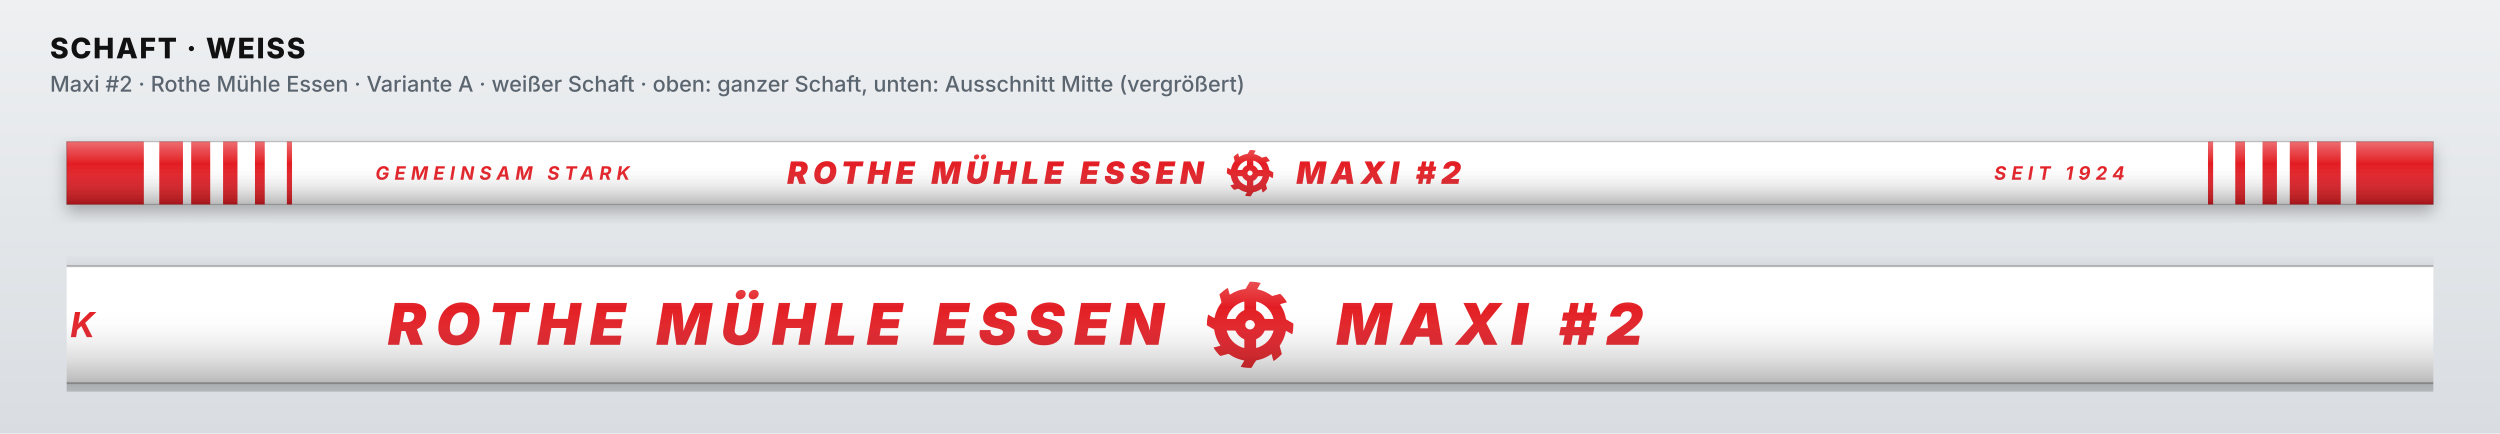
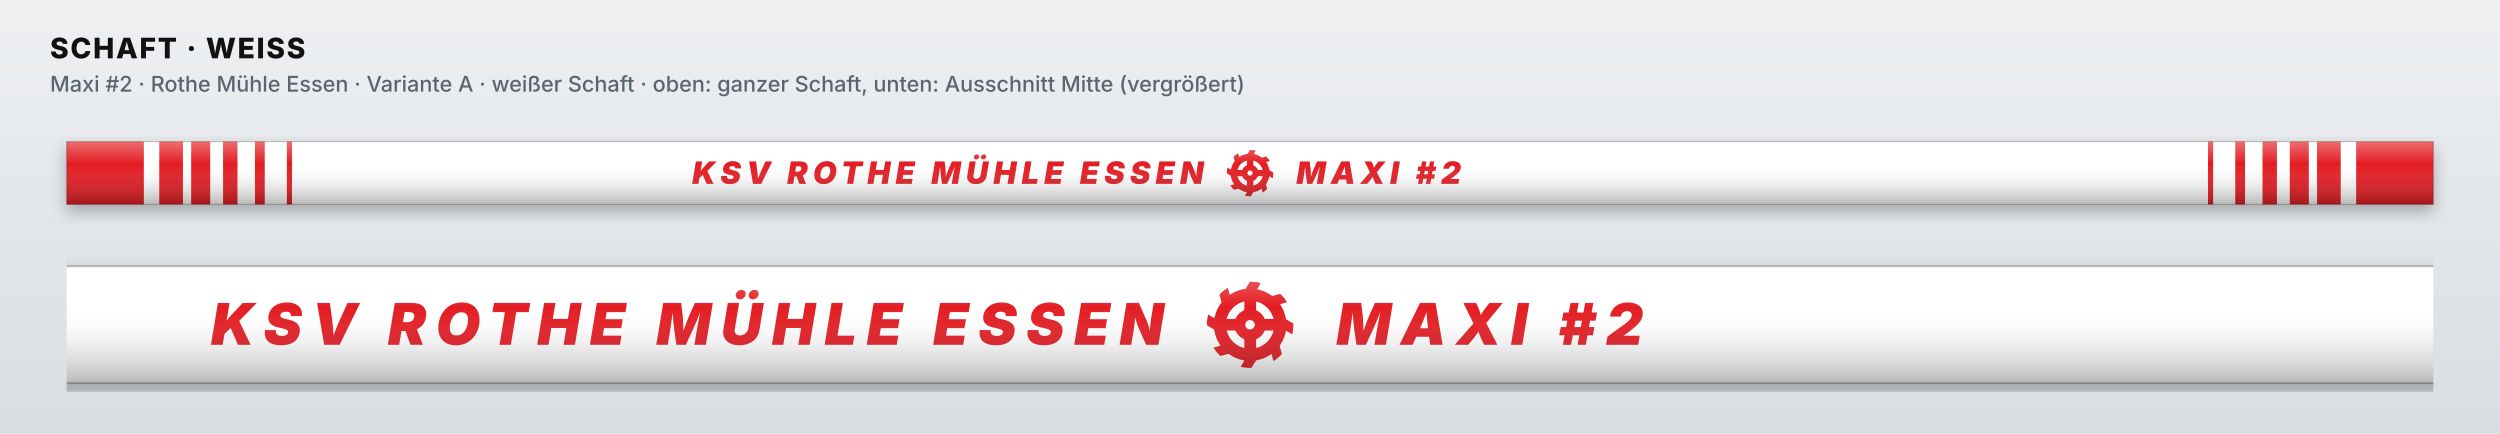
<svg xmlns="http://www.w3.org/2000/svg" width="3000" height="520" viewBox="0 0 3000 520">
  <defs>
    <linearGradient id="redG" x1="0" y1="0" x2="1" y2="0.35">
      <stop offset="0" stop-color="#E31E24" />
      <stop offset="0.55" stop-color="#E31E24" />
      <stop offset="1" stop-color="#B5121B" />
    </linearGradient>
    <linearGradient id="gloss" x1="0" y1="0" x2="0" y2="1">
      <stop offset="0" stop-color="#fff" stop-opacity="0.16" />
      <stop offset="0.45" stop-color="#fff" stop-opacity="0" />
      <stop offset="1" stop-color="#000" stop-opacity="0.10" />
    </linearGradient>
    <linearGradient id="bgG" x1="0" y1="0" x2="0" y2="1">
      <stop offset="0" stop-color="#EEF0F2" />
      <stop offset="1" stop-color="#D9DDE1" />
    </linearGradient>
    <linearGradient id="tube" x1="0" y1="0" x2="0" y2="1">
      <stop offset="0" stop-color="#fff" stop-opacity="0.35" />
      <stop offset="0.35" stop-color="#fff" stop-opacity="0" />
      <stop offset="1" stop-color="#000" stop-opacity="0.28" />
    </linearGradient>
    <pattern id="carbon" width="8" height="8" patternUnits="userSpaceOnUse">
      <rect width="8" height="8" fill="#141518" />
      <path d="M0 8L8 0" stroke="#24262b" stroke-width="2.4" />
    </pattern>
    <filter id="sh" x="-10%" y="-20%" width="120%" height="150%">
      <feDropShadow dx="0" dy="14" stdDeviation="16" flood-color="#000" flood-opacity="0.28" />
    </filter>
    <clipPath id="bladeClip">
      <path d="M-140 205 L-40 200 C200 185 400 70 800 25 C1150 -12 1600 -5 1800 22 C1920 40 1965 90 1955 190 C1945 330 1930 430 1900 510 C1860 620 1780 690 1640 740 C1450 805 1250 830 1100 823 C850 812 600 740 420 640 C250 545 150 380 -40 345 L-140 340 Z" />
    </clipPath>
  </defs>
  <rect width="3000" height="520" fill="url(#bgG)" />
  <text x="60" y="70" font-family="Inter, 'Inter Display', Arial, sans-serif" font-weight="800" font-style="normal" font-size="34" fill="#111" text-anchor="start" letter-spacing="2">SCHAFT · WEISS</text>
  <text x="60" y="110" font-family="Inter, 'Inter Display', Arial, sans-serif" font-weight="500" font-style="normal" font-size="26" fill="#5b6570" text-anchor="start" letter-spacing="0">Maxi #2 · Rothe Mühle Essen · Variante A · weißer Schaft · oben: ganzer Schaft, unten: Ausschnitt Mitte (vergrößert)</text>
  <g transform="translate(80 170) scale(0.6173913)" filter="url(#sh)">
    <rect width="4600" height="122" fill="#FFFFFF" />
    <rect width="150" height="122" fill="#E31E24" />
    <rect x="4450" width="150" height="122" fill="#E31E24" />
    <rect x="180" width="46" height="122" fill="#E31E24" />
    <rect x="242" width="37" height="122" fill="#E31E24" />
    <rect x="304" width="28" height="122" fill="#E31E24" />
    <rect x="366" width="19" height="122" fill="#E31E24" />
    <rect x="428" width="10" height="122" fill="#E31E24" />
    <rect x="4374" width="46" height="122" fill="#E31E24" />
    <rect x="4321" width="37" height="122" fill="#E31E24" />
    <rect x="4268" width="28" height="122" fill="#E31E24" />
    <rect x="4215" width="19" height="122" fill="#E31E24" />
    <rect x="4162" width="10" height="122" fill="#E31E24" />
    <path d="M227.1 86.3L232.0 86.1L247.3 87.2L256.0 88.4L266.7 90.7L267.3 91.3L267.1 92.3L255.7 112.0L254.9 113.7L255.0 114.4L274.7 120.0L286.5 125.0L299.3 132.0L310.3 139.3L311.7 139.5L339.3 132.0L341.0 132.0L342.0 132.8L348.2 139.0L357.3 150.0L365.6 162.3L365.4 163.3L364.7 163.7L341.3 170.0L340.5 170.7L350.4 188.3L355.3 199.7L359.4 212.3L362.5 226.3L363.7 227.6L388.7 242.0L389.7 243.3L390.0 245.3L389.2 264.0L387.4 276.7L386.0 282.3L385.3 282.7L384.3 282.4L363.3 270.4L362.0 270.5L359.3 282.3L355.2 295.0L350.3 306.3L344.3 317.3L338.9 325.7L339.8 330.7L346.5 355.7L346.4 357.3L345.3 358.7L335.0 368.7L325.0 376.9L316.3 382.7L315.4 382.3L314.9 381.3L309.1 359.7L308.3 357.5L307.7 357.2L298.0 363.4L288.3 368.6L277.0 373.6L264.7 377.6L251.3 380.7L250.0 381.7L246.3 388.0L244.7 389.2L234.1 407.3L232.7 408.6L230.0 408.8L221.0 408.6L208.0 407.6L193.8 405.0L193.4 404.3L193.6 403.3L205.3 383.0L205.9 381.7L205.7 381.0L191.7 377.7L179.3 373.6L169.7 369.5L162.3 365.6L147.7 356.5L144.0 357.0L118.7 363.8L116.7 364.0L115.2 363.0L107.9 355.7L99.7 345.7L91.4 333.7L91.7 332.9L92.7 332.3L114.3 326.5L116.5 325.7L116.9 325.0L111.7 317.0L105.7 306.0L100.7 294.1L96.7 281.3L93.5 265.7L91.7 264.1L67.3 250.0L66.5 249.0L66.3 247.7L66.7 235.0L67.6 226.0L70.7 210.3L71.3 209.8L72.3 210.0L92.3 221.6L93.7 222.2L94.5 222.0L99.8 203.0L105.6 188.7L111.8 177.3L120.6 164.3L120.4 161.0L113.5 135.3L113.8 133.3L116.0 131.0L131.0 118.1L144.0 109.6L144.7 109.7L145.3 110.6L150.8 131.0L151.7 134.0L152.3 134.7L167.7 126.0L181.3 120.1L194.3 116.1L210.7 113.0L212.3 111.1L225.7 88.0ZM205.0 160.3L193.7 164.1L181.3 170.2L172.5 176.3L167.6 180.3L161.7 186.2L154.7 194.8L150.7 200.7L146.7 208.1L143.7 215.1L140.7 224.3L140.8 225.3L142.0 225.8L173.0 225.6L177.7 217.0L180.7 212.5L187.7 204.7L196.3 198.0L206.0 192.8L206.5 190.7L206.5 162.0L206.0 160.3ZM251.0 160.6L250.5 163.0L250.5 191.3L251.0 193.2L258.3 197.0L263.0 200.1L271.0 207.1L277.3 215.1L282.6 225.0L283.3 225.6L315.0 225.7L315.5 224.3L313.3 217.0L309.3 207.7L305.3 200.3L301.2 194.3L294.7 186.3L289.0 180.7L283.7 176.3L275.0 170.3L267.7 166.3L260.0 163.0L253.7 161.0ZM224.0 230.0L220.7 231.1L217.3 233.0L214.7 235.3L212.6 238.0L210.8 242.0L210.1 245.3L210.0 248.3L210.6 252.0L211.9 255.3L213.9 258.3L216.2 260.7L219.0 262.6L221.7 263.8L225.7 264.8L231.7 264.4L236.3 262.6L239.0 260.7L241.3 258.3L243.3 255.3L244.9 251.0L246.0 249.3L246.0 245.3L242.2 237.3L239.6 234.3L237.0 232.3L231.3 230.0L228.0 229.7ZM141.3 269.0L140.7 270.0L141.7 273.7L146.7 286.4L150.7 293.7L154.9 300.0L162.0 308.7L167.0 313.6L174.0 319.4L181.7 324.5L189.0 328.4L196.3 331.6L203.3 333.8L206.0 334.1L206.5 332.3L206.5 303.3L206.0 301.7L196.7 296.8L187.5 289.7L180.7 282.0L177.7 277.5L173.0 269.1ZM283.7 268.9L282.6 269.7L277.2 279.7L271.0 287.4L264.0 293.7L258.3 297.5L251.3 301.1L250.6 302.3L250.5 332.0L251.0 333.9L253.3 333.7L260.0 331.5L267.0 328.5L273.3 325.2L282.3 319.3L289.2 313.7L295.2 307.7L300.4 301.3L305.3 294.1L309.3 286.9L313.1 278.0L315.4 270.7L315.4 269.3L314.0 268.9Z" fill="#E31E24" fill-rule="evenodd" opacity="1" transform="translate(2236.529 -7.860606) scale(0.2787879)" />
-     <text x="2210" y="82" font-family="Inter, 'Inter Display', Arial, sans-serif" font-weight="900" font-style="italic" font-size="60" fill="#E31E24" text-anchor="end" letter-spacing="10">ROTHE MÜHLE ESSEN</text>
+     <text x="2210" y="82" font-family="Inter, 'Inter Display', Arial, sans-serif" font-weight="900" font-style="italic" font-size="60" fill="#E31E24" text-anchor="end" letter-spacing="10">KSV ROTHE MÜHLE ESSEN</text>
    <text x="2390" y="82" font-family="Inter, 'Inter Display', Arial, sans-serif" font-weight="900" font-style="italic" font-size="60" fill="#E31E24" text-anchor="start" letter-spacing="10">MAXI  #2</text>
-     <text x="600" y="74" font-family="Inter, 'Inter Display', Arial, sans-serif" font-weight="700" font-style="italic" font-size="36" fill="#E31E24" text-anchor="start" letter-spacing="10">GEMEINSAM STARK</text>
-     <text x="4000" y="74" font-family="Inter, 'Inter Display', Arial, sans-serif" font-weight="700" font-style="italic" font-size="36" fill="#E31E24" text-anchor="end" letter-spacing="10">SEIT 1924</text>
    <rect width="4600" height="122" fill="url(#tube)" />
    <rect width="4600" height="122" fill="none" stroke="#000" stroke-opacity="0.25" stroke-width="2" />
  </g>
  <svg x="80" y="300" width="2840" height="170" viewBox="1065.217 -16.913 2469.565 147.826">
    <g filter="url(#sh)">
      <rect width="4600" height="122" fill="#FFFFFF" />
      <rect width="150" height="122" fill="#E31E24" />
      <rect x="4450" width="150" height="122" fill="#E31E24" />
      <rect x="180" width="46" height="122" fill="#E31E24" />
      <rect x="242" width="37" height="122" fill="#E31E24" />
      <rect x="304" width="28" height="122" fill="#E31E24" />
      <rect x="366" width="19" height="122" fill="#E31E24" />
      <rect x="428" width="10" height="122" fill="#E31E24" />
      <rect x="4374" width="46" height="122" fill="#E31E24" />
      <rect x="4321" width="37" height="122" fill="#E31E24" />
      <rect x="4268" width="28" height="122" fill="#E31E24" />
      <rect x="4215" width="19" height="122" fill="#E31E24" />
      <rect x="4162" width="10" height="122" fill="#E31E24" />
      <path d="M227.1 86.3L232.0 86.1L247.3 87.2L256.0 88.4L266.7 90.7L267.3 91.3L267.1 92.3L255.7 112.0L254.9 113.7L255.0 114.4L274.7 120.0L286.5 125.0L299.3 132.0L310.3 139.3L311.7 139.5L339.3 132.0L341.0 132.0L342.0 132.8L348.2 139.0L357.3 150.0L365.6 162.3L365.4 163.3L364.7 163.7L341.3 170.0L340.5 170.7L350.4 188.3L355.3 199.7L359.4 212.3L362.5 226.3L363.7 227.6L388.7 242.0L389.7 243.3L390.0 245.3L389.2 264.0L387.4 276.7L386.0 282.3L385.3 282.7L384.3 282.4L363.3 270.4L362.0 270.5L359.3 282.3L355.2 295.0L350.3 306.3L344.3 317.3L338.9 325.7L339.8 330.7L346.5 355.7L346.4 357.3L345.3 358.7L335.0 368.7L325.0 376.9L316.3 382.7L315.4 382.3L314.9 381.3L309.1 359.7L308.3 357.5L307.7 357.2L298.0 363.4L288.3 368.6L277.0 373.6L264.7 377.6L251.3 380.7L250.0 381.7L246.3 388.0L244.7 389.2L234.1 407.3L232.7 408.6L230.0 408.8L221.0 408.6L208.0 407.6L193.8 405.0L193.4 404.3L193.6 403.3L205.3 383.0L205.9 381.7L205.7 381.0L191.7 377.7L179.3 373.6L169.7 369.5L162.3 365.6L147.7 356.5L144.0 357.0L118.7 363.8L116.7 364.0L115.2 363.0L107.9 355.7L99.7 345.7L91.4 333.7L91.7 332.9L92.7 332.3L114.3 326.5L116.5 325.7L116.9 325.0L111.7 317.0L105.7 306.0L100.7 294.1L96.7 281.3L93.5 265.7L91.7 264.1L67.3 250.0L66.5 249.0L66.3 247.7L66.7 235.0L67.6 226.0L70.7 210.3L71.3 209.8L72.3 210.0L92.3 221.6L93.7 222.2L94.5 222.0L99.8 203.0L105.6 188.7L111.8 177.3L120.6 164.3L120.4 161.0L113.5 135.3L113.8 133.3L116.0 131.0L131.0 118.1L144.0 109.6L144.7 109.7L145.3 110.6L150.8 131.0L151.7 134.0L152.3 134.7L167.7 126.0L181.3 120.1L194.3 116.1L210.7 113.0L212.3 111.1L225.7 88.0ZM205.0 160.3L193.7 164.1L181.3 170.2L172.5 176.3L167.6 180.3L161.7 186.2L154.7 194.8L150.7 200.7L146.7 208.1L143.7 215.1L140.7 224.3L140.8 225.3L142.0 225.8L173.0 225.6L177.7 217.0L180.7 212.5L187.7 204.7L196.3 198.0L206.0 192.8L206.5 190.7L206.5 162.0L206.0 160.3ZM251.0 160.6L250.5 163.0L250.5 191.3L251.0 193.2L258.3 197.0L263.0 200.1L271.0 207.1L277.3 215.1L282.6 225.0L283.3 225.6L315.0 225.7L315.5 224.3L313.3 217.0L309.3 207.7L305.3 200.3L301.2 194.3L294.7 186.3L289.0 180.7L283.7 176.3L275.0 170.3L267.7 166.3L260.0 163.0L253.7 161.0ZM224.0 230.0L220.7 231.1L217.3 233.0L214.7 235.3L212.6 238.0L210.8 242.0L210.1 245.3L210.0 248.3L210.6 252.0L211.9 255.3L213.9 258.3L216.2 260.7L219.0 262.6L221.7 263.8L225.7 264.8L231.7 264.4L236.3 262.6L239.0 260.7L241.3 258.3L243.3 255.3L244.9 251.0L246.0 249.3L246.0 245.3L242.2 237.3L239.6 234.3L237.0 232.3L231.3 230.0L228.0 229.7ZM141.3 269.0L140.7 270.0L141.7 273.7L146.7 286.4L150.7 293.7L154.9 300.0L162.0 308.7L167.0 313.6L174.0 319.4L181.7 324.5L189.0 328.4L196.3 331.6L203.3 333.8L206.0 334.1L206.5 332.3L206.5 303.3L206.0 301.7L196.7 296.8L187.5 289.7L180.7 282.0L177.7 277.5L173.0 269.1ZM283.7 268.9L282.6 269.7L277.2 279.7L271.0 287.4L264.0 293.7L258.3 297.5L251.3 301.1L250.6 302.3L250.5 332.0L251.0 333.9L253.3 333.7L260.0 331.5L267.0 328.5L273.3 325.2L282.3 319.3L289.2 313.7L295.2 307.7L300.4 301.3L305.3 294.1L309.3 286.9L313.1 278.0L315.4 270.7L315.4 269.3L314.0 268.9Z" fill="#E31E24" fill-rule="evenodd" opacity="1" transform="translate(2236.529 -7.860606) scale(0.2787879)" />
-       <text x="2210" y="82" font-family="Inter, 'Inter Display', Arial, sans-serif" font-weight="900" font-style="italic" font-size="60" fill="#E31E24" text-anchor="end" letter-spacing="10">ROTHE MÜHLE ESSEN</text>
+       <text x="2210" y="82" font-family="Inter, 'Inter Display', Arial, sans-serif" font-weight="900" font-style="italic" font-size="60" fill="#E31E24" text-anchor="end" letter-spacing="10">KSV ROTHE MÜHLE ESSEN</text>
      <text x="2390" y="82" font-family="Inter, 'Inter Display', Arial, sans-serif" font-weight="900" font-style="italic" font-size="60" fill="#E31E24" text-anchor="start" letter-spacing="10">MAXI  #2</text>
-       <text x="600" y="74" font-family="Inter, 'Inter Display', Arial, sans-serif" font-weight="700" font-style="italic" font-size="36" fill="#E31E24" text-anchor="start" letter-spacing="10">GEMEINSAM STARK</text>
-       <text x="4000" y="74" font-family="Inter, 'Inter Display', Arial, sans-serif" font-weight="700" font-style="italic" font-size="36" fill="#E31E24" text-anchor="end" letter-spacing="10">SEIT 1924</text>
      <rect width="4600" height="122" fill="url(#tube)" />
      <rect width="4600" height="122" fill="none" stroke="#000" stroke-opacity="0.25" stroke-width="2" />
    </g>
  </svg>
</svg>
